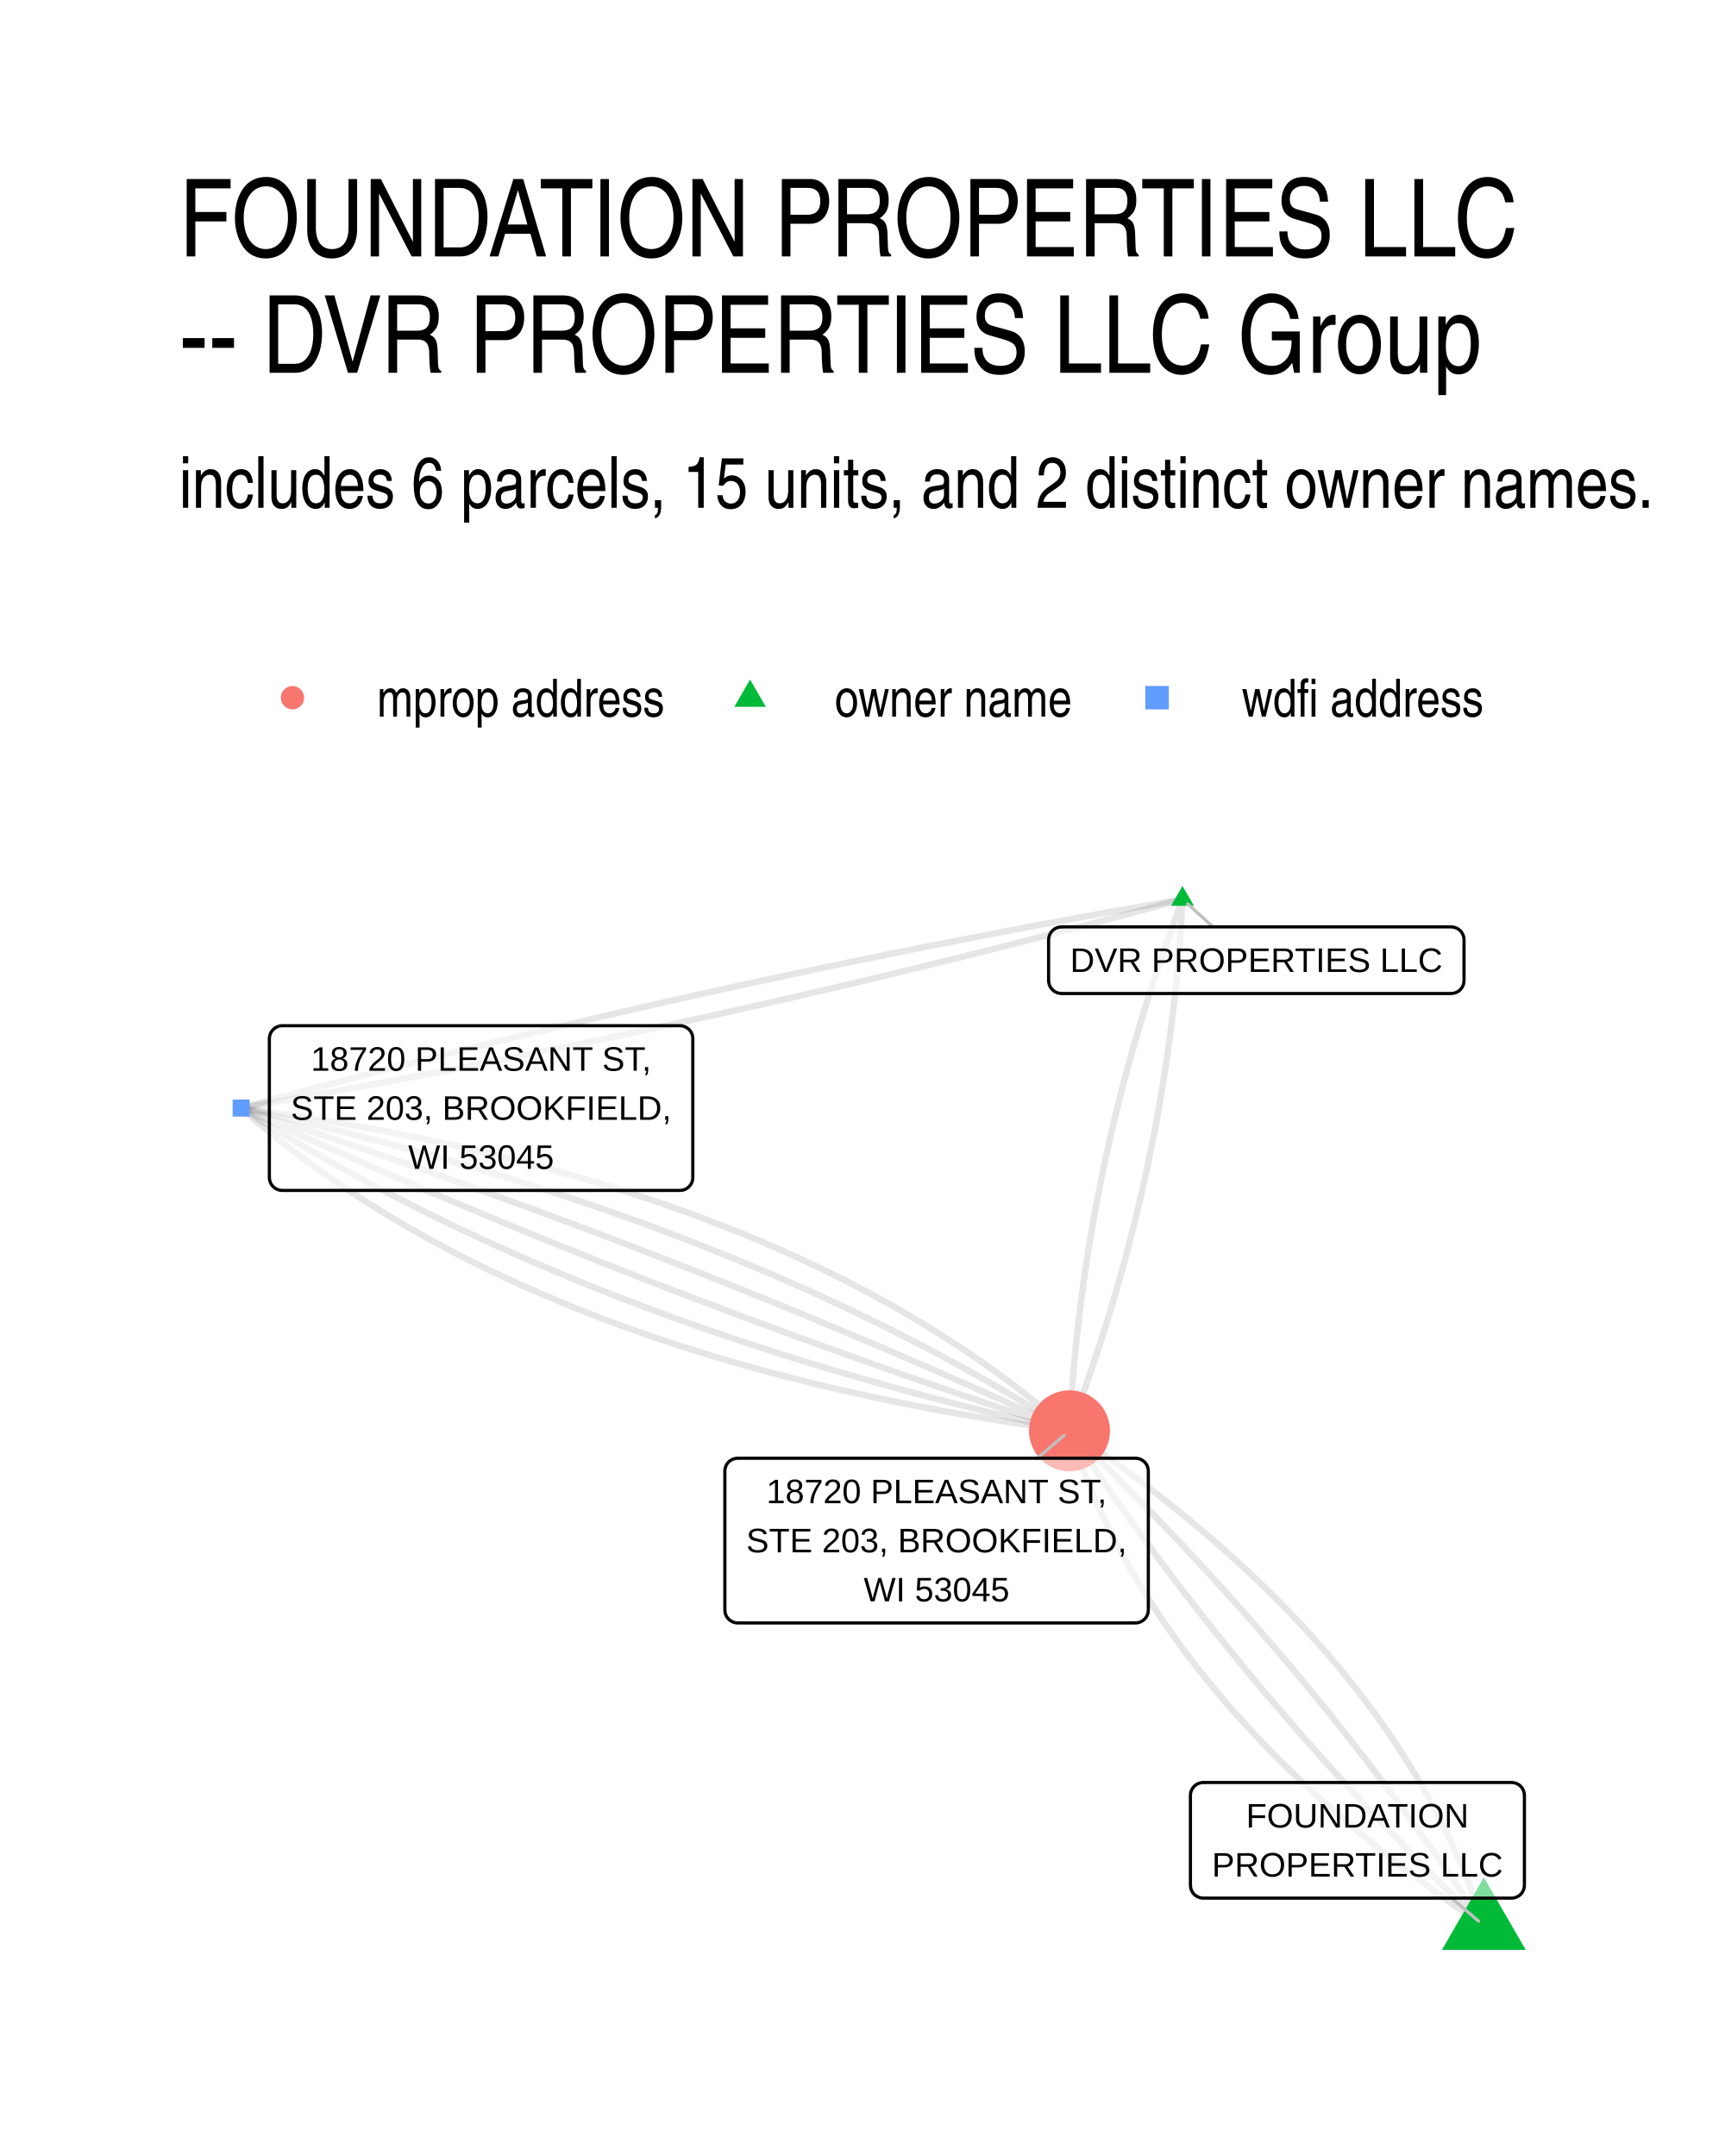
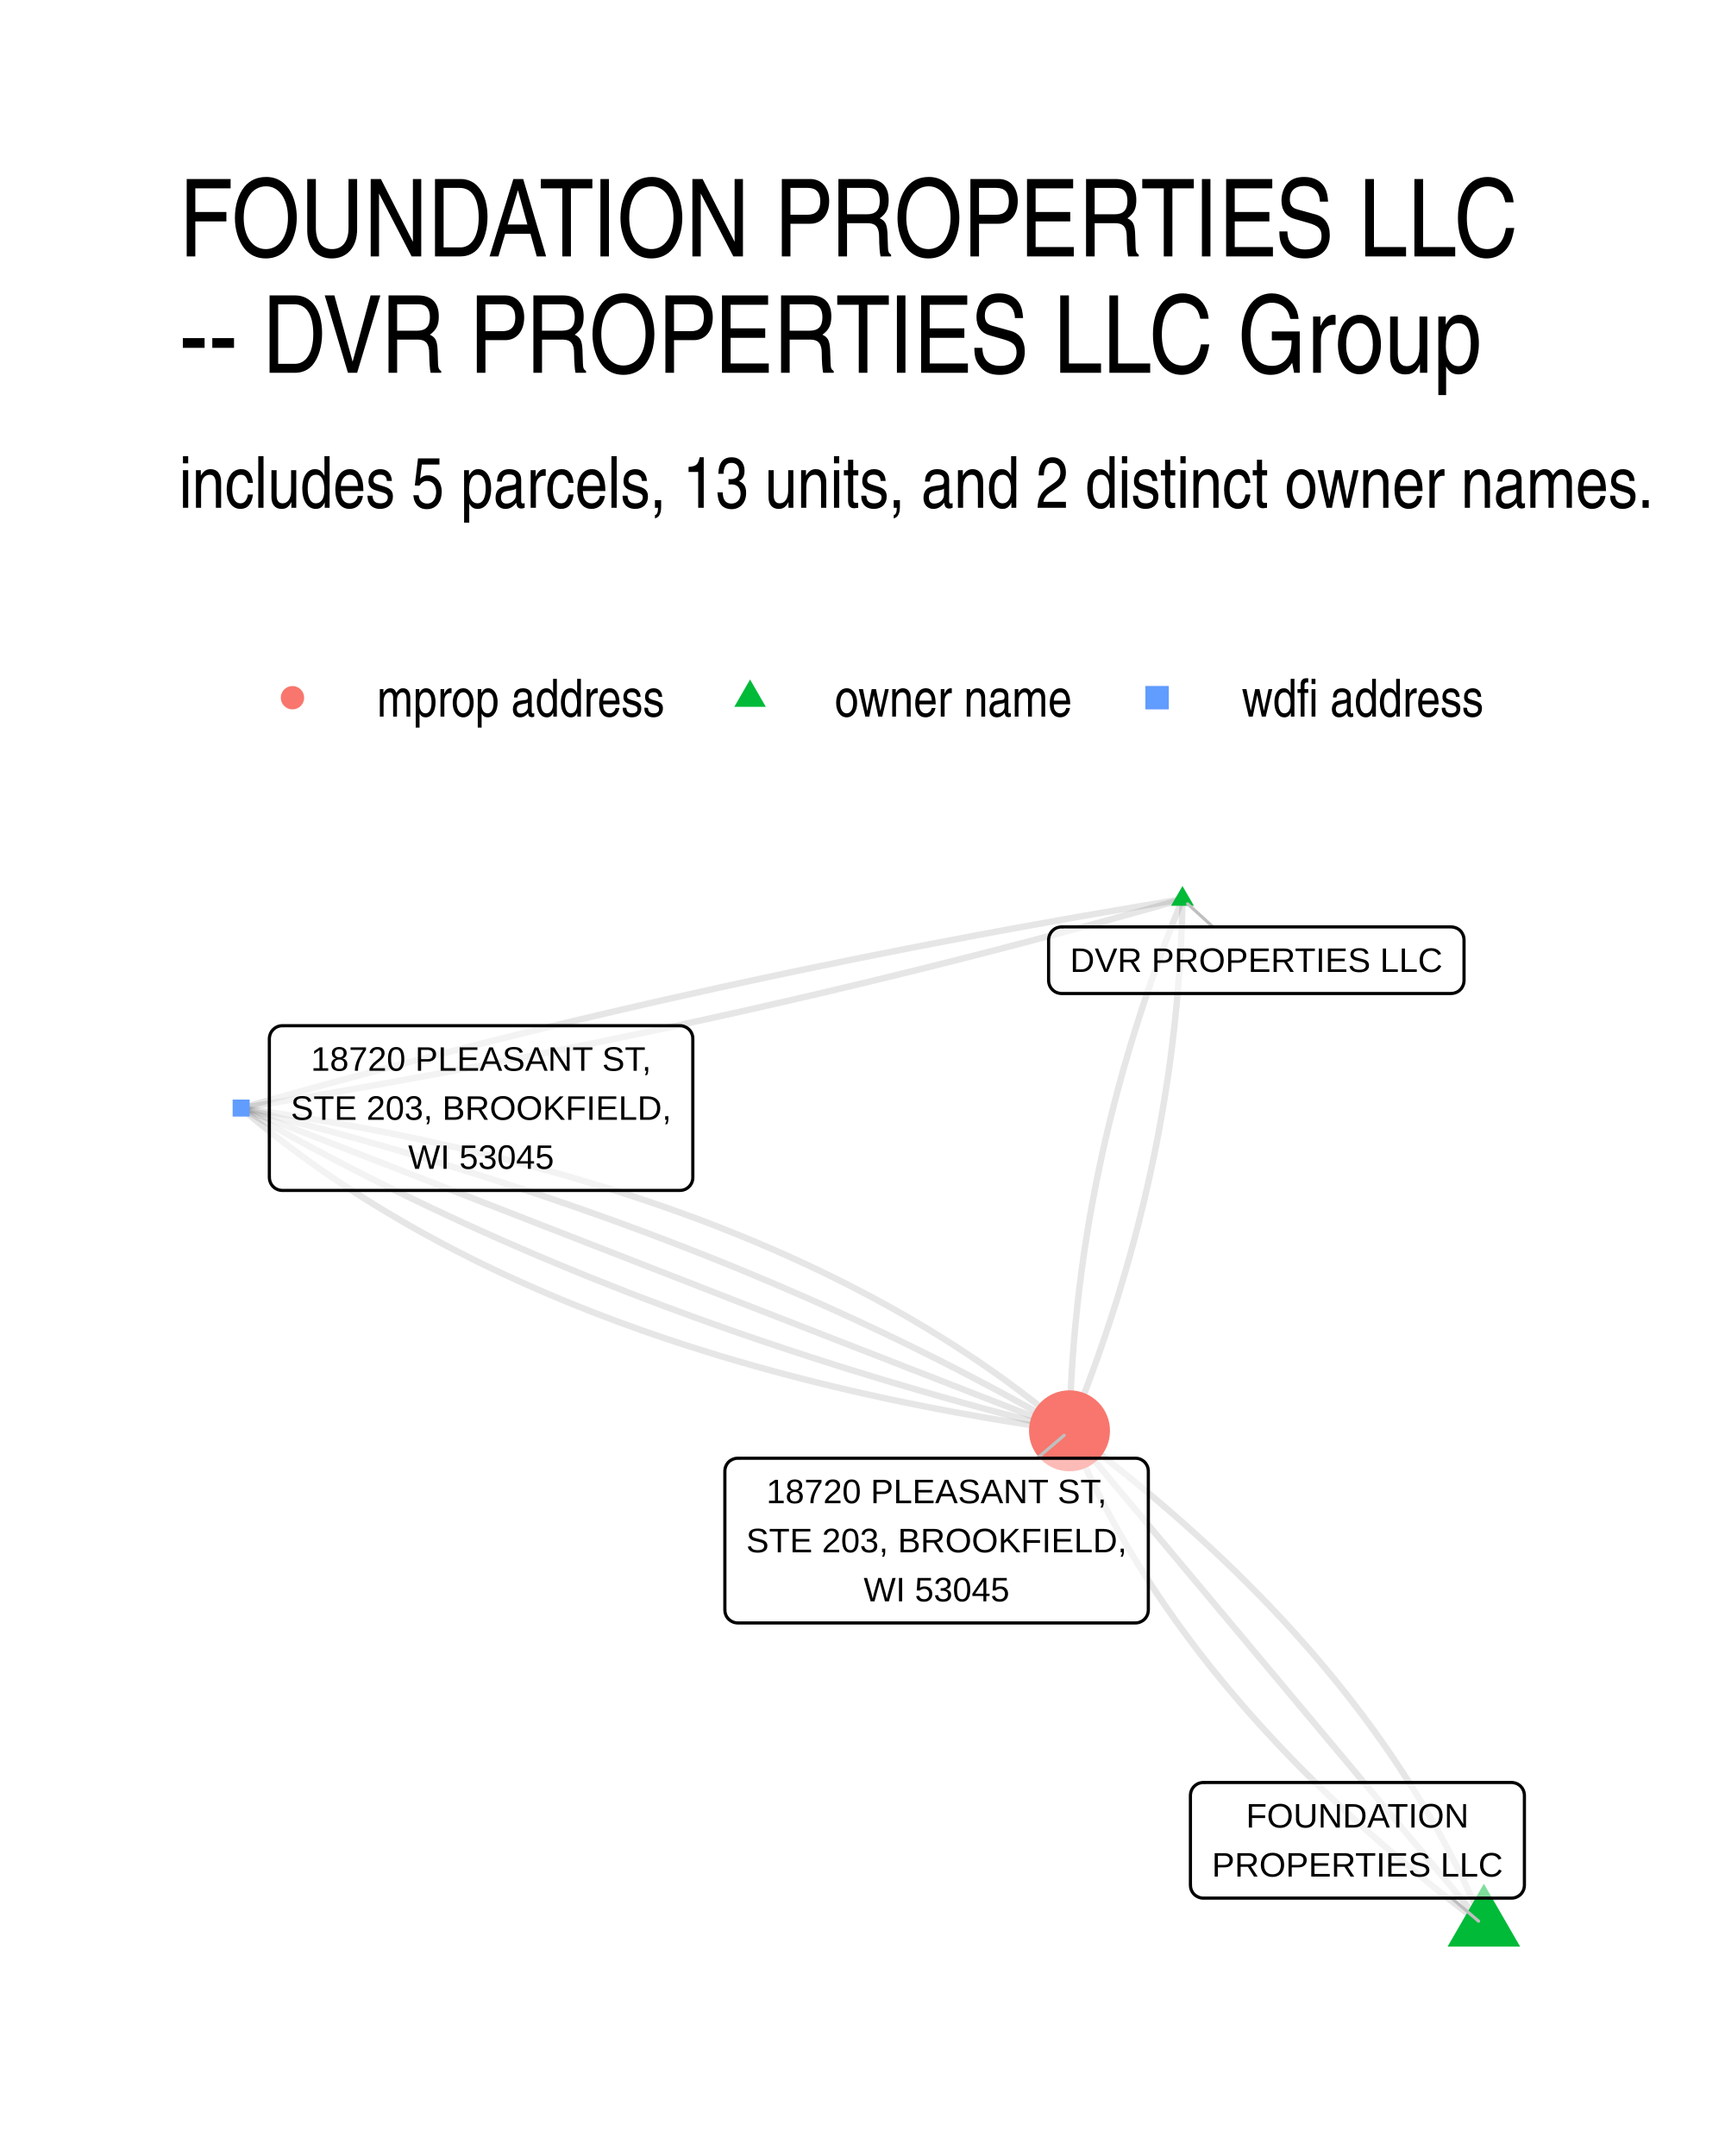
<svg xmlns="http://www.w3.org/2000/svg" width="384" height="480" viewBox="0 0 288 360">
  <g class="svglite">
    <defs>
      <style>.svglite line,.svglite polyline,.svglite polygon,.svglite path,.svglite circle{fill:none;stroke:#000000;stroke-linecap:round;stroke-linejoin:round;stroke-miterlimit:10.00}.svglite text{white-space:pre}.svglite g.glyphgroup path{fill:inherit;stroke:none}</style>
    </defs>
    <rect width="100%" height="100%" style="stroke-linecap:round;stroke-linejoin:round;stroke-miterlimit:10.00;stroke:none;fill:#FFFFFF" />
    <defs>
      <clipPath id="cpMC4wMHwyODguMDB8MC4wMHwzNjAuMDA=">
        <path d="M0 0h288v360H0z" />
      </clipPath>
    </defs>
    <g clip-path="url(#cpMC4wMHwyODguMDB8MC4wMHwzNjAuMDA=)">
      <path d="M0 0h288v360H0z" style="stroke-width:1.07;stroke:none;fill:#FFFFFF" />
    </g>
    <defs>
      <clipPath id="cpMjkuODl8MjU4LjExfDE0MS41OHwzMzAuMTE=">
        <path d="M29.89 141.58h228.22v188.53H29.89z" />
      </clipPath>
    </defs>
    <g clip-path="url(#cpMjkuODl8MjU4LjExfDE0MS41OHwzMzAuMTE=)">
-       <path d="m247.74 321.54-.3-.92-.31-.92-.31-.92-.32-.92-.33-.92-.34-.91-.35-.92-.35-.91-.36-.91-.38-.9-.38-.91-.38-.9-.4-.9-.4-.9-.42-.9-.42-.9-.42-.89-.44-.9-.45-.89-.45-.89-.46-.88-.47-.89-.48-.88-.48-.89-.5-.88-.5-.87-.51-.88-.52-.88-.53-.87-.53-.87-.54-.87-.56-.87-.56-.86-.56-.86-.58-.87-.58-.86-.6-.86-.6-.85-.6-.86-.62-.85-.63-.85-.63-.85-.64-.85-.65-.84-.66-.85-.67-.84-.67-.84-.68-.84-.69-.83-.7-.84-.71-.83-.71-.83-.73-.83-.73-.83-.74-.82-.75-.83-.75-.82-.77-.82-.77-.82-.78-.82-.79-.81-.8-.81-.8-.81-.81-.81-.83-.81-.83-.81-.83-.8-.85-.8-.85-.8-.87-.8-.87-.8-.88-.79-.88-.79-.9-.8-.9-.78-.91-.79-.92-.79-.93-.78-.94-.78-.94-.78-.96-.78-.96-.78-.97-.77-.97-.78-.99-.77-.99-.77-1-.76-1.01-.77-1.02-.76-1.03-.77-1.03-.76-1.05-.75-1.05-.76-1.06-.76-1.06-.75-1.08-.75-1.08-.75-1.09-.75-1.1-.74" style="stroke-width:1.07;stroke:#000000;stroke-opacity:0.10;stroke-linecap:butt" />
-       <path d="m247.74 321.54-.57-.86-.56-.87-.58-.86-.57-.86-.57-.86-.58-.86-.58-.87-.59-.86-.59-.86-.59-.85-.59-.86-.59-.86-.6-.86-.6-.85-.6-.86-.61-.85-.61-.86-.61-.85-.61-.86-.62-.85-.62-.85-.62-.85-.63-.85-.63-.86-.63-.85-.63-.84-.64-.85-.64-.85-.64-.85-.64-.85-.65-.84-.65-.85-.65-.84-.66-.85-.65-.84-.66-.84-.67-.85-.66-.84-.67-.84-.67-.84-.68-.84-.67-.84-.68-.84-.69-.84-.68-.83-.69-.84-.69-.84-.69-.83-.7-.84-.7-.83-.7-.84-.7-.83-.71-.83-.71-.84-.71-.83-.72-.83-.72-.83-.72-.83-.72-.83-.73-.83-.73-.83-.73-.82-.73-.83-.74-.83-.74-.82-.74-.83-.75-.82-.74-.83-.75-.82-.76-.82-.75-.82-.76-.82-.76-.82-.77-.83-.77-.81-.77-.82-.77-.82-.77-.82-.78-.82-.78-.81-.79-.82-.78-.81-.79-.82-.79-.81-.8-.82-.79-.81-.8-.81-.81-.81-.8-.81-.81-.82-.81-.81-.81-.8-.82-.81-.82-.81-.82-.81-.82-.81-.83-.8-.83-.81-.83-.8m69.18 82.63-.83-.8-.83-.81-.83-.8-.83-.81-.82-.81-.82-.81-.81-.81-.82-.8-.81-.81-.8-.82-.81-.81-.8-.81-.8-.81-.8-.81-.79-.82-.8-.81-.78-.82-.79-.81-.78-.82-.78-.81-.78-.82-.78-.82-.77-.82-.77-.82-.77-.81-.76-.82-.76-.83-.76-.82-.76-.82-.75-.82-.75-.82-.75-.83-.74-.82-.75-.83-.74-.82-.73-.83-.74-.83-.73-.82-.73-.83-.72-.83-.73-.83-.72-.83-.72-.83-.71-.83-.71-.83-.71-.84-.71-.83-.71-.83-.7-.84-.7-.83-.69-.84-.7-.83-.69-.84-.68-.84-.69-.83-.68-.84-.68-.84-.68-.84-.67-.84-.67-.84-.67-.84-.67-.84-.66-.85-.66-.84-.66-.84-.66-.85-.65-.84-.65-.85-.64-.84-.65-.85-.64-.85-.64-.85-.64-.85-.63-.84-.63-.85-.63-.85-.62-.86-.62-.85-.62-.85-.62-.85-.62-.86-.61-.85-.61-.85-.6-.86-.6-.86-.61-.85-.59-.86-.6-.86-.59-.86-.59-.85-.59-.86-.58-.86-.58-.87-.58-.86-.58-.86-.57-.86-.57-.86-.57-.87-.56-.86" style="stroke-width:1.07;stroke:#000000;stroke-opacity:0.10;stroke-linecap:butt" />
-       <path d="m247.74 321.54-1.1-.74-1.09-.75-1.09-.75-1.07-.75-1.07-.75-1.06-.76-1.05-.76-1.04-.75-1.04-.76-1.02-.77-1.02-.76-1.01-.77-1-.76-1-.77-.98-.77-.98-.78-.97-.77-.96-.78-.95-.78-.95-.78-.93-.78-.93-.78-.92-.79-.91-.78-.91-.79-.89-.8-.89-.79-.88-.79-.87-.8-.86-.8-.86-.8-.84-.8-.84-.8-.83-.81-.82-.81-.81-.81-.81-.81-.8-.81-.79-.81-.78-.82-.77-.82-.76-.82-.76-.82-.75-.83-.74-.82-.73-.83-.72-.83-.72-.83-.7-.83-.7-.84-.69-.83-.69-.84-.67-.84-.67-.84-.65-.85-.65-.84-.65-.85-.63-.85-.62-.85-.62-.85-.61-.86-.6-.85-.59-.86-.59-.86-.57-.86-.57-.87-.56-.86-.55-.87-.54-.87-.54-.87-.53-.87-.52-.88-.51-.88-.5-.87-.49-.88-.49-.89-.48-.88-.47-.89-.46-.88-.45-.89-.44-.89-.44-.9-.43-.89-.42-.9-.41-.9-.41-.9-.39-.9-.39-.9-.38-.91-.37-.9-.36-.91-.36-.91-.35-.92-.33-.91-.33-.92-.33-.92-.31-.92-.31-.92-.29-.92m18.86-88.76-.33.89-.33.88-.33.89-.32.89-.33.89-.32.89-.31.89-.32.89-.31.89-.31.89-.3.89-.3.89-.3.89-.3.89-.29.89-.29.89-.29.89-.28.89-.28.9-.28.89-.28.89-.27.89-.27.89-.27.9-.26.89-.26.89-.26.89-.26.9-.25.89-.25.89-.24.9-.25.89-.24.89-.24.9-.23.89-.23.9-.23.89-.23.9-.22.89-.22.89-.22.9-.21.9-.21.89-.21.9-.2.89-.21.9-.2.89-.19.9-.2.9-.19.89-.18.9-.19.9-.18.89-.18.9-.18.9-.17.9-.17.89-.17.9-.16.9-.16.9-.16.9-.15.9-.16.89-.15.9-.14.9-.15.9-.14.9-.14.9-.13.9-.13.9-.13.9-.13.9-.12.9-.12.9-.12.9-.11.9-.11.9-.11.9-.11.91-.1.9-.1.9-.1.9-.09.9-.09.91-.09.9-.09.9-.08.9-.08.91-.07.9-.08.9-.07.91-.06.9-.07.9-.06.91-.06.9-.05.9-.06.91-.05.9-.04.91m18.86-88.76-1.64.28-1.64.29-1.64.29-1.64.28-1.64.29-1.64.3-1.64.29-1.63.29-1.64.3-1.63.3-1.64.3-1.63.3-1.63.3-1.63.3-1.62.3-1.63.31-1.63.31-1.62.3-1.62.31-1.63.32-1.62.31-1.62.31-1.61.32-1.62.31-1.62.32-1.61.32-1.62.32-1.61.32-1.61.33-1.61.32-1.61.33-1.61.32-1.61.33-1.6.33-1.61.34-1.6.33-1.6.33-1.61.34-1.6.34-1.59.33-1.6.34-1.6.34-1.6.35-1.59.34-1.59.35-1.59.34-1.6.35-1.59.35-1.58.35-1.59.35-1.59.36-1.58.35-1.59.36-1.58.36-1.58.36-1.58.36-1.58.36-1.58.36-1.58.37-1.57.36-1.58.37-1.57.37-1.57.37-1.58.37-1.57.37-1.57.38-1.56.37-1.57.38-1.57.38-1.56.38-1.56.38-1.57.38-1.56.39-1.56.38-1.55.39-1.56.39-1.56.39-1.55.39-1.56.39-1.55.39-1.55.4-1.55.39-1.55.4-1.55.4-1.55.4-1.54.4-1.55.41-1.54.4-1.55.41-1.54.4-1.54.41-1.54.41-1.53.41-1.54.42-1.54.41-1.53.42-1.53.41-1.54.42-1.53.42m157.16-34.87-.04.9-.05.91-.06.9-.05.9-.06.91-.06.9-.07.91-.06.9-.07.9-.08.91-.07.9-.08.9-.08.9-.09.91-.09.9-.09.9-.09.9-.1.91-.1.9-.1.9-.11.9-.11.9-.11.9-.11.9-.12.9-.12.9-.12.9-.13.91-.13.9-.13.9-.13.89-.14.9-.14.9-.15.9-.14.9-.15.9-.15.9-.16.9-.16.9-.16.89-.16.9-.17.9-.17.9-.17.9-.18.89-.18.9-.18.9-.19.89-.18.9-.19.9-.2.89-.19.9-.2.9-.21.89-.2.9-.21.89-.21.9-.21.89-.22.9-.22.89-.22.9-.23.89-.23.9-.23.89-.23.9-.24.89-.24.89-.25.9-.24.89-.25.89-.25.9-.26.89-.26.89-.26.9-.26.89-.27.89-.27.89-.27.9-.28.89-.27.89-.29.89-.28.89-.29.89-.29.89-.29.89-.3.89-.3.9-.3.89-.3.89-.31.89-.31.89-.32.89-.31.88-.32.89-.32.89-.33.89-.33.89-.33.89-.33.89" style="stroke-width:1.07;stroke:#000000;stroke-opacity:0.10;stroke-linecap:butt" />
-       <path d="m197.42 150.15-1.53.42-1.53.41-1.53.42-1.54.42-1.53.41-1.54.41-1.54.42-1.54.41-1.54.4-1.54.41-1.54.41-1.54.4-1.55.41-1.55.4-1.54.4-1.55.4-1.55.39-1.55.4-1.55.4-1.56.39-1.55.39-1.55.39-1.56.39-1.56.39-1.56.39-1.56.38-1.56.39-1.56.38-1.56.38-1.57.38-1.56.38-1.57.37-1.57.38-1.57.37-1.57.38-1.57.37-1.57.37-1.58.37-1.57.36-1.58.37-1.57.37-1.58.36-1.58.36-1.58.36-1.58.36-1.59.36-1.58.35-1.59.36-1.58.35-1.59.36-1.59.35-1.59.35-1.59.34-1.59.35-1.59.35-1.6.34-1.59.34-1.6.34-1.6.34-1.6.34-1.6.34-1.6.34-1.6.33-1.61.33-1.6.33-1.61.33-1.6.33-1.61.33-1.61.33-1.61.32-1.61.33-1.62.32-1.61.32-1.62.32-1.61.31-1.62.32-1.62.32-1.62.31-1.62.31-1.62.31-1.62.31-1.63.31-1.62.31-1.63.3-1.63.31-1.63.3-1.63.3-1.63.3-1.63.3-1.63.3-1.64.29-1.63.3-1.64.29-1.64.29-1.64.29-1.64.29-1.64.29-1.64.29-1.65.28" style="stroke-width:1.07;stroke:#000000;stroke-opacity:0.10;stroke-linecap:butt" />
-       <path d="m40.26 185.02.96.84.97.84.98.83.99.82.99.81 1.01.82 1.01.8 1.03.8 1.03.79 1.04.79 1.05.78 1.06.77 1.07.77 1.07.76 1.09.76 1.09.75 1.11.74 1.11.74 1.12.73 1.13.73 1.14.72 1.15.71 1.15.71 1.17.7 1.17.7 1.19.69 1.19.68 1.2.68 1.21.67 1.22.67 1.23.65 1.23.66 1.25.65 1.25.64 1.27.63 1.27.63 1.28.62 1.29.62 1.3.61 1.31.61 1.31.6 1.33.59 1.33.58 1.35.59 1.35.57 1.36.57 1.37.56 1.38.56 1.39.55 1.4.54 1.4.54 1.42.53 1.42.53 1.43.52 1.44.51 1.45.51 1.46.5 1.47.5 1.48.49 1.48.48 1.5.48 1.5.47 1.52.47 1.52.46 1.53.45 1.54.45 1.54.44 1.56.43 1.57.43 1.57.43 1.59.41 1.59.42 1.6.4 1.61.4 1.62.39 1.63.39 1.64.38 1.64.38 1.66.36 1.66.37 1.67.35 1.69.35 1.69.35 1.7.34 1.7.33 1.72.33 1.73.32 1.73.31 1.75.31 1.75.3 1.76.3 1.77.29 1.78.28 1.79.28 1.8.27 1.8.27 1.82.26 1.82.25 1.84.25" style="stroke-width:1.07;stroke:#000000;stroke-opacity:0.10;stroke-linecap:butt" />
-       <path d="m40.26 185.02 1.14.72 1.14.72 1.14.72 1.15.71 1.16.71 1.16.7 1.17.7 1.17.7 1.18.69 1.18.69 1.19.69 1.2.68 1.2.68 1.2.67 1.21.67 1.22.67 1.22.67 1.22.66 1.23.65 1.24.66 1.24.65 1.25.64 1.25.64 1.26.64 1.27.64 1.26.63 1.28.63 1.28.62 1.28.62 1.29.62 1.3.61 1.3.61 1.3.61 1.32.6 1.31.6 1.33.59 1.32.6 1.34.58 1.33.59 1.35.58 1.35.58 1.35.57 1.36.57 1.36.57 1.37.56 1.38.56 1.38.55 1.39.55 1.39.55 1.4.55 1.4.54 1.41.53 1.41.54 1.42.53 1.42.52 1.43.53 1.43.51 1.44.52 1.45.51 1.45.51 1.45.5 1.47.5 1.46.5 1.47.49 1.48.49 1.48.49 1.49.48 1.49.48 1.5.48 1.51.47 1.5.47 1.52.46 1.52.46 1.52.46 1.53.45 1.54.45 1.54.45 1.55.44 1.55.44 1.56.44 1.56.43 1.57.43 1.57.42 1.58.42 1.58.42 1.59.41 1.6.41 1.6.41 1.6.4 1.61.4 1.62.4 1.62.39 1.62.39 1.64.38 1.63.38 1.65.38 1.64.37 1.66.37 1.66.37" style="stroke-width:1.07;stroke:#000000;stroke-opacity:0.10;stroke-linecap:butt" />
-       <path d="m40.26 185.02 1.31.6 1.31.61 1.32.6 1.31.6 1.32.6 1.32.59 1.32.6 1.32.6 1.32.59 1.33.59 1.33.59 1.33.59 1.33.59 1.33.59 1.33.59 1.34.58 1.34.59 1.34.58 1.34.58 1.34.58 1.35.58 1.35.58 1.35.58 1.35.57 1.35.58 1.35.57 1.36.57 1.36.58 1.36.56 1.36.57 1.36.57 1.36.57 1.37.56 1.37.57 1.37.56 1.37.56 1.38.56 1.37.56 1.38.56 1.38.55 1.38.56 1.38.55 1.39.55 1.38.56 1.39.55 1.39.55 1.39.54 1.39.55 1.4.55 1.4.54 1.4.54 1.4.54 1.4.55 1.4.53 1.41.54 1.41.54 1.41.54 1.41.53 1.41.53 1.41.54 1.42.53 1.42.53 1.42.53 1.42.52 1.42.53 1.43.52 1.43.53 1.43.52 1.43.52 1.43.52 1.43.52 1.44.52 1.44.51 1.44.52 1.44.51 1.44.52 1.45.51 1.44.51 1.45.51 1.45.51 1.45.5 1.46.51 1.45.5 1.46.51 1.46.5 1.46.5 1.46.5 1.47.5 1.46.49 1.47.5 1.47.49 1.47.5 1.48.49 1.47.49 1.48.49 1.48.49 1.48.49 1.48.48 1.49.49m-138.3-53.89 1.49.49 1.48.48 1.48.49 1.48.49 1.47.49 1.48.49 1.47.49 1.47.49 1.47.5 1.47.5 1.47.49 1.46.5 1.47.5 1.46.5 1.46.5 1.45.51 1.46.5 1.45.51 1.46.5 1.45.51 1.44.51 1.45.51 1.45.51 1.44.51 1.44.52 1.44.51 1.44.52 1.43.52 1.44.52 1.43.52 1.43.52 1.43.52 1.43.52 1.42.53 1.43.53 1.42.52 1.42.53 1.42.53 1.41.53 1.42.53 1.41.54 1.41.53 1.41.54 1.41.54 1.41.53 1.4.54 1.4.54 1.4.55 1.4.54 1.4.54 1.39.55 1.4.55 1.39.54 1.39.55 1.39.55 1.38.55 1.39.56 1.38.55 1.38.56 1.38.55 1.38.56 1.37.56 1.38.56 1.37.56 1.37.56 1.37.57 1.36.56 1.37.57 1.36.57 1.36.56 1.36.57 1.36.57 1.36.58 1.35.57 1.35.57 1.35.58 1.35.58 1.35.58 1.34.58 1.35.58 1.34.58 1.34.58 1.34.58 1.33.59 1.34.59 1.33.58 1.33.59 1.33.59 1.33.6 1.32.59 1.33.59 1.32.6 1.32.59 1.32.6 1.32.6 1.31.6 1.31.6 1.32.6 1.31.61" style="stroke-width:1.07;stroke:#000000;stroke-opacity:0.10;stroke-linecap:butt" />
-       <path d="m40.26 185.02 1.66.37 1.65.37 1.65.37 1.64.38 1.64.38 1.63.38 1.63.39 1.62.39 1.62.4 1.61.4 1.6.4 1.6.41 1.6.41 1.59.41 1.58.42 1.58.42 1.57.42 1.57.43 1.56.43 1.56.44 1.55.44 1.55.44 1.54.45 1.53.45 1.53.45 1.53.46 1.52.46 1.51.46 1.51.47 1.51.47 1.49.48 1.5.48 1.48.48 1.49.48 1.47.49 1.48.5 1.46.49 1.46.51 1.46.5 1.45.51 1.44.51 1.44.51 1.44.52 1.43.53 1.42.52 1.42.53 1.41.54 1.41.53 1.4.54 1.4.55 1.39.55 1.39.55 1.38.55 1.37.56 1.37.56 1.37.57 1.36.57 1.35.57 1.35.58 1.34.58 1.34.58 1.34.59 1.32.59 1.32.6 1.32.6 1.31.6 1.31.61 1.3.61 1.3.61 1.29.62 1.28.62 1.28.62 1.27.63 1.27.63 1.27.64 1.25.63 1.26.65 1.24.64 1.25.65 1.23.66 1.23.65 1.23.66 1.22.67 1.22.66 1.21.68 1.2.67 1.2.68 1.19.68 1.19.69 1.19.69 1.17.69 1.18.7 1.16.7 1.17.7 1.15.71 1.15.71 1.15.72 1.14.72 1.14.72" style="stroke-width:1.07;stroke:#000000;stroke-opacity:0.10;stroke-linecap:butt" />
-       <path d="m40.26 185.02 1.83.25 1.83.25 1.81.26 1.81.27 1.8.27 1.79.28 1.78.28 1.77.29 1.76.3 1.75.3 1.75.31 1.73.31 1.73.32 1.71.33 1.71.33 1.7.34 1.69.34 1.68.36 1.68.35 1.66.36 1.66.37 1.64.38 1.64.38 1.63.39 1.62.39 1.61.4 1.6.4 1.59.41 1.59.42 1.57.42 1.57.43 1.55.44 1.55.44 1.54.45 1.53.45 1.52.46 1.52.47 1.5.47 1.49.48 1.49.48 1.48.49 1.46.5 1.46.5 1.45.51 1.45.51 1.43.52 1.42.53 1.42.53 1.4.54 1.4.54 1.39.55 1.38.56 1.37.56 1.36.57 1.35.57 1.34.58 1.34.59 1.32.59 1.32.6 1.31.61 1.3.61 1.29.61 1.28.63 1.27.63 1.27.63 1.25.64 1.25.65 1.23.65 1.23.66 1.22.67 1.21.67 1.2.68 1.19.68 1.19.69 1.17.7 1.17.7 1.15.71 1.15.71 1.14.72 1.13.73 1.12.73 1.11.74 1.1.74 1.1.75 1.08.76 1.08.76 1.07.77 1.06.77 1.05.78 1.04.79 1.03.79 1.02.8 1.02.8 1 .81 1 .82.99.82.98.83.97.84.96.84" style="stroke-width:1.07;stroke:#000000;stroke-opacity:0.10;stroke-linecap:butt" />
-       <path d="m247.74 313.47 6.99 12.11h-13.99zm-50.32-165.53 1.92 3.31h-3.83z" style="stroke-width:0.71;stroke:none;fill:#00BA38" />
+       <path d="m247.74 321.54-.38-.9-.38-.91-.39-.9-.4-.9-.41-.9-.41-.9-.41-.9-.43-.89-.43-.9-.43-.89-.45-.89-.45-.89-.45-.89-.47-.89-.47-.88-.47-.89-.49-.88-.48-.88-.5-.88-.5-.88-.51-.88-.52-.87-.52-.88-.53-.87-.53-.87-.54-.87-.55-.87-.56-.86-.56-.87-.57-.86-.57-.87-.58-.86-.59-.86-.59-.85-.6-.86-.61-.85-.61-.86-.62-.85-.63-.85-.63-.85-.64-.85-.65-.84-.65-.85-.66-.84-.67-.84-.67-.85-.68-.83-.69-.84-.69-.84-.7-.83-.7-.84-.71-.83-.72-.83-.73-.83-.73-.82-.74-.83-.74-.83-.75-.82-.76-.82-.77-.82-.77-.82-.77-.82-.79-.81-.79-.82-.8-.81-.8-.81-.81-.81-.82-.81-.82-.81-.83-.8-.84-.81-.84-.8-.85-.8-.85-.8-.87-.8-.87-.79-.87-.8-.88-.79-.89-.8-.9-.79-.9-.79-.91-.79-.91-.78-.92-.79-.93-.78-.94-.78-.94-.78-.95-.78-.95-.78-.96-.78-.97-.77-.97-.78-.98-.77-.99-.77-.99-.77-1-.77-1.01-.76-1.01-.77-1.02-.76" style="stroke-width:1.07;stroke:#000000;stroke-opacity:0.10;stroke-linecap:butt" />
+       <path d="m247.74 321.54-.7-.83-.7-.84-.7-.83-.7-.84-.7-.83-.69-.84-.7-.83-.7-.84-.7-.83-.7-.83-.7-.84-.7-.83-.7-.84-.7-.83-.69-.84-.7-.83-.7-.84-.7-.83-.7-.84-.7-.83-.7-.84-.7-.83-.69-.84-.7-.83-.7-.83-.7-.84-.7-.83-.7-.84-.7-.83-.7-.84-.69-.83-.7-.84-.7-.83-.7-.84-.7-.83-.7-.84-.7-.83-.7-.84-.7-.83-.69-.84-.7-.83-.7-.83-.7-.84-.7-.83-.7-.84-.7-.83-.7-.84-.69-.83-.7-.84-.7-.83-.7-.84-.7-.83-.7-.84-.7-.83-.7-.84-.7-.83-.69-.84-.7-.83-.7-.83-.7-.84-.7-.83-.7-.84-.7-.83-.7-.84-.69-.83-.7-.84-.7-.83-.7-.84-.7-.83-.7-.84-.7-.83-.7-.84-.69-.83-.7-.83-.7-.84-.7-.83-.7-.84-.7-.83-.7-.84-.7-.83-.7-.84-.69-.83-.7-.84-.7-.83-.7-.84-.7-.83-.7-.84-.7-.83-.7-.84-.69-.83-.7-.83-.7-.84-.7-.83-.7-.84-.7-.83-.7-.84-.7-.83-.7-.84-.69-.83" style="stroke-width:1.07;stroke:#000000;stroke-opacity:0.10;stroke-linecap:butt" />
+       <path d="m247.74 321.54-1.02-.76-1.01-.77-1.01-.76-1-.77-1-.77-.98-.77-.98-.77-.98-.78-.96-.77-.96-.78-.96-.78-.95-.78-.94-.78-.93-.78-.93-.78-.92-.79-.92-.78-.91-.79-.9-.79-.89-.79-.89-.8-.88-.79-.88-.8-.87-.79-.86-.8-.86-.8-.85-.8-.84-.8-.84-.81-.83-.8-.82-.81-.82-.81-.81-.81-.8-.81-.8-.81-.79-.82-.78-.81-.78-.82-.77-.82-.76-.82-.76-.82-.75-.82-.75-.83-.74-.83-.73-.82-.72-.83-.72-.83-.71-.83-.71-.84-.7-.83-.69-.84-.68-.84-.68-.83-.68-.84-.66-.85-.66-.84-.66-.85-.64-.84-.64-.85-.63-.85-.63-.85-.62-.85-.62-.85-.6-.86-.6-.86-.6-.85-.58-.86-.59-.86-.57-.87-.57-.86-.56-.87-.55-.86-.55-.87-.54-.87-.54-.87-.53-.87-.52-.88-.51-.87-.51-.88-.51-.88-.49-.88-.49-.88-.48-.88-.48-.89-.47-.88-.46-.89-.46-.89-.45-.89-.44-.89-.44-.89-.43-.9-.42-.89-.42-.9-.41-.9-.4-.9-.4-.9-.39-.9-.39-.91-.37-.9m18.86-88.76-.36.88-.36.89-.35.89-.36.89-.35.88-.34.89-.34.89-.34.89-.34.89-.33.88-.32.89-.33.89-.32.89-.32.89-.31.89-.31.89-.31.89-.3.89-.3.89-.3.89-.29.89-.29.89-.28.89-.29.9-.27.89-.28.89-.27.89-.27.89-.26.9-.26.89-.26.89-.26.89-.25.9-.24.89-.25.9-.24.89-.23.89-.24.9-.22.89-.23.9-.22.89-.22.9-.22.89-.21.9-.21.89-.2.9-.2.89-.2.9-.19.9-.19.89-.19.9-.19.9-.18.89-.17.9-.17.9-.17.9-.17.89-.16.9-.16.9-.16.9-.15.9-.15.9-.14.9-.14.9-.14.9-.14.89-.13.9-.12.91-.13.9-.12.9-.11.9-.12.9-.11.9-.1.9-.11.9-.1.9-.09.91-.09.9-.09.9-.09.9-.08.9-.08.91-.07.9-.07.9-.07.91-.06.9-.06.91-.06.9-.05.9-.05.91-.05.9-.04.91-.04.9-.04.91-.03.9-.03.91-.02.91-.03.9-.01.91m18.86-88.76-1.65.27-1.65.27-1.66.28-1.65.27-1.65.28-1.65.28-1.64.28-1.65.28-1.64.29-1.65.28-1.64.29-1.64.29-1.64.29-1.63.3-1.64.29-1.63.3-1.64.29-1.63.3-1.63.31-1.63.3-1.63.3-1.62.31-1.63.31-1.62.31-1.62.31-1.62.31-1.62.31-1.62.32-1.62.32-1.61.32-1.62.32-1.61.32-1.61.32-1.61.33-1.61.33-1.6.33-1.61.33-1.6.33-1.61.33-1.6.34-1.6.34-1.6.34-1.59.34-1.6.34-1.59.34-1.6.35-1.59.35-1.59.34-1.59.36-1.58.35-1.59.35-1.58.36-1.59.35-1.58.36-1.58.36-1.58.37-1.58.36-1.57.36-1.58.37-1.57.37-1.58.37-1.57.37-1.57.38-1.56.37-1.57.38-1.57.38-1.56.38-1.56.38-1.56.38-1.56.39-1.56.39-1.56.38-1.55.4-1.56.39-1.55.39-1.55.4-1.55.39-1.55.4-1.55.4-1.55.4-1.54.41-1.54.4-1.55.41-1.54.41-1.54.41-1.53.41-1.54.41-1.53.42-1.54.41-1.53.42-1.53.42-1.53.42-1.53.43-1.53.42-1.52.43-1.52.43-1.53.43-1.52.43-1.52.43" style="stroke-width:1.07;stroke:#000000;stroke-opacity:0.10;stroke-linecap:butt" />
+       <path d="m197.42 150.15-.01.9-.03.91-.02.91-.03.9-.03.91-.04.9-.04.91-.04.9-.05.91-.05.9-.05.91-.06.9-.06.9-.06.91-.07.9-.07.9-.07.91-.08.9-.08.9-.09.91-.09.9-.09.9-.09.9-.1.9-.11.9-.1.91-.11.9-.11.9-.12.9-.12.9-.13.9-.12.9-.13.9-.14.9-.14.9-.14.9-.14.9-.15.9-.15.9-.16.89-.16.9-.16.9-.16.9-.17.9-.18.89-.17.9-.18.9-.19.9-.18.89-.2.9-.19.89-.2.9-.2.9-.2.89-.21.9-.21.89-.22.9-.22.89-.22.9-.22.89-.23.9-.24.89-.23.9-.24.89-.25.89-.24.9-.25.89-.26.89-.25.9-.27.89-.26.89-.27.89-.27.9-.27.89-.28.89-.29.89-.28.89-.29.89-.29.89-.3.89-.3.89-.3.89-.31.89-.31.89-.31.89-.32.89-.32.89-.32.89-.33.89-.33.89-.34.89-.34.89-.34.88-.34.89-.35.89-.36.89-.35.88-.36.89-.36.89m18.86-88.76-1.52.43-1.52.43-1.52.43-1.52.43-1.53.43-1.52.42-1.53.42-1.53.43-1.53.42-1.54.41-1.53.42-1.53.42-1.54.41-1.54.41-1.54.41-1.54.41-1.54.41-1.54.4-1.55.4-1.54.41-1.55.4-1.55.4-1.55.39-1.55.4-1.55.39-1.56.39-1.55.39-1.56.39-1.56.39-1.56.38-1.56.39-1.56.38-1.57.38-1.56.38-1.57.38-1.57.37-1.57.37-1.57.38-1.57.37-1.57.37-1.58.36-1.58.37-1.57.36-1.58.36-1.58.36-1.59.36-1.58.36-1.58.36-1.59.35-1.59.35-1.59.35-1.59.35-1.59.35-1.59.35-1.6.34-1.59.34-1.6.34-1.6.34-1.6.34-1.6.33-1.6.34-1.61.33-1.6.33-1.61.33-1.61.33-1.61.32-1.61.33-1.61.32-1.61.32-1.62.32-1.61.32-1.62.31-1.62.32-1.62.31-1.62.31-1.63.31-1.62.31-1.63.31-1.63.3-1.63.3-1.63.3-1.63.3-1.63.3-1.63.3-1.64.29-1.64.29-1.64.3-1.64.29-1.64.28-1.64.29-1.65.28-1.64.29-1.65.28-1.65.28-1.65.28-1.65.27-1.65.28-1.65.27-1.66.27m0 0 .98.83.99.82.99.82 1.01.81 1.01.81 1.02.8 1.03.79 1.04.79 1.04.78 1.06.78 1.06.77 1.07.77 1.09.76 1.09.75 1.09.75 1.11.74 1.11.73 1.13.73 1.13.73 1.14.72 1.15.71 1.16.71 1.16.7 1.18.69 1.18.69 1.19.69 1.2.68 1.21.67 1.22.66 1.23.67 1.23.65 1.24.65 1.26.64 1.26.64 1.26.63 1.28.63 1.29.62 1.29.61 1.31.61 1.31.6 1.32.6 1.33.59 1.33.58 1.35.58 1.35.58 1.36.56 1.38.57 1.38.55 1.38.55 1.4.55 1.41.53 1.41.54 1.42.52 1.43.52 1.44.52 1.45.51 1.46.5 1.46.5 1.48.49 1.48.49 1.49.48 1.5.47 1.51.47 1.52.47 1.52.45 1.53.45 1.55.45 1.55.44 1.56.43 1.56.43 1.58.42 1.58.42 1.6.41 1.6.41 1.61.39 1.62.4 1.63.39 1.63.38 1.65.37 1.65.37 1.66.37 1.67.36 1.68.35 1.69.34 1.7.35 1.7.33 1.71.33 1.72.32 1.74.32 1.73.31 1.75.31 1.76.3 1.76.29 1.77.29 1.79.28 1.79.28 1.79.27 1.81.27 1.82.26" style="stroke-width:1.07;stroke:#000000;stroke-opacity:0.10;stroke-linecap:butt" />
+       <path d="m40.26 185.02 1.19.69 1.19.68 1.2.68 1.2.68 1.2.68 1.21.67 1.21.67 1.22.66 1.22.67 1.23.66 1.23.65 1.23.66 1.24.65 1.25.65 1.24.65 1.26.64 1.25.64 1.26.64 1.27.63 1.27.63 1.27.63 1.28.63 1.28.62 1.28.62 1.29.62 1.3.61 1.3.61 1.3.61 1.31.61 1.31.6 1.31.6 1.32.59 1.33.6 1.33.59 1.33.59 1.34.58 1.34.58 1.34.58 1.35.58 1.36.57 1.36.57 1.36.57 1.37.56 1.37.57 1.37.56 1.38.55 1.39.55 1.38.55 1.4.55 1.39.55 1.41.54 1.4.54 1.41.53 1.41.53 1.42.53 1.43.53 1.42.52 1.43.53 1.44.51 1.44.52 1.44.51 1.45.51 1.45.51 1.46.5 1.46.5 1.47.5 1.47.49 1.47.5 1.48.49 1.48.48 1.49.49 1.49.48 1.49.47 1.5.48 1.51.47 1.5.47 1.52.46 1.51.47 1.52.46 1.53.45 1.53.46 1.53.45 1.54.45 1.54.44 1.55.45 1.55.44 1.55.43 1.56.44 1.57.43 1.56.43 1.58.42 1.57.42 1.58.42 1.59.42 1.59.41 1.59.41 1.6.41 1.6.41 1.61.4" style="stroke-width:1.07;stroke:#000000;stroke-opacity:0.10;stroke-linecap:butt" />
+       <path d="m40.26 185.02 1.4.55 1.4.54 1.39.54 1.4.55 1.4.54 1.39.55 1.4.54 1.4.55 1.39.54 1.4.54 1.4.55 1.39.54 1.4.55 1.4.54 1.4.55 1.39.54 1.4.54 1.4.55 1.39.54 1.4.55 1.4.54 1.39.55 1.4.54 1.4.54 1.39.55 1.4.54 1.4.55 1.4.54 1.39.55 1.4.54 1.4.54 1.39.55 1.4.54 1.4.55 1.39.54 1.4.55 1.4.54 1.39.54 1.4.55 1.4.54 1.4.55 1.39.54 1.4.55 1.4.54 1.39.54 1.4.55 1.4.54 1.39.55 1.4.54 1.4.55 1.39.54 1.4.55 1.4.54 1.4.54 1.39.55 1.4.54 1.4.55 1.39.54 1.4.55 1.4.54 1.39.54 1.4.55 1.4.54 1.39.55 1.4.54 1.4.55 1.39.54 1.4.54 1.4.55 1.4.54 1.39.55 1.4.54 1.4.55 1.39.54 1.4.54 1.4.55 1.39.54 1.4.55 1.4.54 1.39.55 1.4.54 1.4.54 1.4.55 1.39.54 1.4.55 1.4.54 1.39.55 1.4.54 1.4.54 1.39.55 1.4.54 1.4.55 1.39.54 1.4.55 1.4.54 1.4.54 1.39.55 1.4.54 1.4.55" style="stroke-width:1.07;stroke:#000000;stroke-opacity:0.10;stroke-linecap:butt" />
+       <path d="m40.26 185.02 1.61.4 1.6.41 1.6.41 1.59.41 1.59.41 1.59.42 1.58.42 1.57.42 1.57.42 1.57.43 1.57.43 1.55.44 1.56.43 1.55.44 1.55.44 1.54.45 1.54.45 1.53.45 1.53.45 1.52.46 1.53.46 1.51.46 1.51.47 1.51.47 1.51.47 1.5.48 1.49.47 1.49.48 1.49.49 1.48.48 1.48.49 1.47.49 1.47.5 1.47.5 1.46.5 1.45.5 1.46.51 1.45.51 1.44.51 1.44.51 1.43.52 1.44.52 1.42.53 1.42.52 1.42.53 1.42.54 1.41.53 1.4.54 1.4.54 1.4.55 1.39.54 1.39.55 1.39.56 1.38.55 1.37.56 1.37.56 1.37.57 1.36.57 1.36.57 1.35.57 1.35.58 1.35.58 1.34.58 1.34.58 1.33.59 1.33.59 1.32.59 1.32.6 1.32.6 1.31.6 1.31.61 1.3.61 1.3.61 1.29.61 1.29.62 1.29.62 1.28.62 1.28.63 1.27.63 1.27.63 1.27.63 1.26.64 1.25.64 1.25.64 1.25.65 1.24.65 1.24.65 1.24.65 1.23.66 1.22.66 1.23.67 1.21.66 1.22.67 1.21.67 1.2.68 1.2.68 1.2.68 1.19.68 1.19.69" style="stroke-width:1.07;stroke:#000000;stroke-opacity:0.10;stroke-linecap:butt" />
+       <path d="m40.26 185.02 1.82.26 1.8.27 1.8.27 1.79.27 1.78.29 1.78.29 1.76.29 1.76.3 1.74.31 1.74.31 1.73.32 1.72.32 1.72.33 1.7.33 1.7.34 1.69.35 1.67.35 1.67.36 1.67.37 1.65.37 1.64.37 1.64.38 1.63.39 1.62.39 1.61.4 1.6.41 1.59.41 1.59.42 1.57.42 1.57.43 1.56.43 1.55.44 1.54.44 1.54.46 1.52.45 1.52.47 1.51.46 1.5.48 1.49.48 1.48.49 1.47.49 1.47.5 1.46.5 1.44.51 1.44.51 1.43.53 1.43.52 1.41.53 1.41.54 1.39.55 1.39.55 1.38.55 1.37.57 1.37.56 1.35.58 1.35.58 1.33.58 1.33.59 1.32.6 1.31.6 1.31.61 1.29.61 1.29.62 1.27.63 1.27.63 1.26.64 1.25.64 1.25.65 1.23.65 1.23.66 1.21.67 1.21.67 1.2.68 1.2.68 1.18.69 1.17.7 1.17.7 1.16.71 1.15.71 1.14.72 1.13.72 1.12.73 1.12.74 1.1.74 1.1.75 1.09.75 1.08.76 1.08.77 1.06.77 1.05.78 1.05.78 1.04.79 1.03.79 1.02.8 1.01.81 1.01.81.99.82.99.82.98.83" style="stroke-width:1.07;stroke:#000000;stroke-opacity:0.10;stroke-linecap:butt" />
+       <path d="m247.74 314.54 6.06 10.5h-12.12zm-50.32-166.6 1.92 3.31h-3.83z" style="stroke-width:0.71;stroke:none;fill:#00BA38" />
      <path d="M38.84 186.44h2.84v-2.84h-2.84z" style="stroke-width:0.71;stroke:none;fill:#619CFF" />
      <circle cx="178.56" cy="238.91" r="6.76" style="stroke-width:0.71;stroke:none;fill:#F8766D" />
      <path d="m242.36 316.94 4.5 3.85m-44.34-166.02-4.24-3.85m-25.1 92.57 4.49-3.83" style="stroke-width:0.53;stroke:#BFBFBF" />
      <path d="M200.91 316.94h51.44-.08l.34-.01.34-.07.33-.13.3-.17.27-.22.23-.26.18-.29.14-.32.08-.34.03-.35h0v-14.99h0l-.03-.34-.08-.34-.14-.32-.18-.3-.23-.26-.27-.22-.3-.17-.33-.12-.34-.07-.26-.02h-51.44l.26.02-.35-.02-.34.05-.34.09-.31.15-.29.2-.25.24-.21.28-.16.31-.11.33-.05.34-.01.17v14.99l.01-.17v.35l.05.34.11.33.16.31.21.28.25.24.29.19.31.15.34.1.34.04z" style="stroke-width:0.53;fill:#FFFFFF;fill-opacity:0.50" />
      <text x="226.63" y="305.15" lengthAdjust="spacingAndGlyphs" style="font-size:5.69px;font-family:&quot;Liberation Sans&quot;" text-anchor="middle" textLength="37.17">FOUNDATION</text>
      <text x="226.63" y="313.34" lengthAdjust="spacingAndGlyphs" style="font-size:5.69px;font-family:&quot;Liberation Sans&quot;" text-anchor="middle" textLength="48.56">PROPERTIES LLC</text>
      <path d="M177.23 165.89h65.04-.09l.35-.02.34-.07.33-.12.3-.17.27-.22.23-.26.18-.3.14-.32.08-.34.03-.34h0v-6.8h0l-.03-.34-.08-.34-.14-.32-.18-.3-.23-.26-.27-.22-.3-.17-.33-.12-.34-.07-.26-.02h-65.04l.26.02-.34-.02-.35.05-.33.09-.32.15-.28.2-.25.24-.21.28-.16.31-.11.32-.06.35-.01.17v6.8l.01-.18v.35l.06.35.11.33.16.3.21.28.25.24.28.2.32.15.33.09.35.05z" style="stroke-width:0.53;fill:#FFFFFF;fill-opacity:0.50" />
      <text x="209.75" y="162.29" lengthAdjust="spacingAndGlyphs" style="font-size:5.69px;font-family:&quot;Liberation Sans&quot;" text-anchor="middle" textLength="62.16">DVR PROPERTIES LLC</text>
      <path d="M47.13 198.77h66.38-.08l.34-.01.34-.07.33-.12.3-.18.27-.22.23-.26.19-.29.13-.32.09-.34.02-.35h0v-23.18h0l-.02-.35-.09-.34-.13-.32-.19-.29-.23-.26-.27-.22-.3-.17-.33-.13-.34-.07-.26-.01H47.13l.26.01-.34-.01-.35.04-.33.1-.32.15-.28.2-.25.24-.21.27-.16.31-.11.33-.06.34-.01.18v23.18l.01-.17v.35l.06.34.11.33.16.31.21.28.25.24.28.19.32.15.33.1.35.04z" style="stroke-width:0.53;fill:#FFFFFF;fill-opacity:0.50" />
      <text x="80.32" y="178.79" lengthAdjust="spacingAndGlyphs" style="font-size:5.69px;font-family:&quot;Liberation Sans&quot;" text-anchor="middle" textLength="56.77">18720 PLEASANT ST,</text>
      <text x="80.32" y="186.98" lengthAdjust="spacingAndGlyphs" style="font-size:5.69px;font-family:&quot;Liberation Sans&quot;" text-anchor="middle" textLength="63.5">STE 203, BROOKFIELD,</text>
      <text x="80.32" y="195.17" lengthAdjust="spacingAndGlyphs" style="font-size:5.69px;font-family:&quot;Liberation Sans&quot;" text-anchor="middle" textLength="24.31">WI 53045</text>
      <path d="M123.18 270.99h66.38-.09l.35-.01.34-.07.32-.13.31-.17.27-.22.23-.26.18-.29.14-.32.08-.34.03-.35h0v-23.18h0l-.03-.35-.08-.34-.14-.32-.18-.29-.23-.26-.27-.22-.31-.18-.32-.12-.34-.07-.26-.01h-66.38l.26.01-.35-.01-.34.04-.34.1-.31.15-.29.19-.25.24-.21.28-.16.31-.11.33-.05.34-.01.18v23.18l.01-.17v.35l.05.34.11.33.16.31.21.27.25.24.29.2.31.15.34.1.34.04z" style="stroke-width:0.53;fill:#FFFFFF;fill-opacity:0.50" />
      <text x="156.37" y="251" lengthAdjust="spacingAndGlyphs" style="font-size:5.69px;font-family:&quot;Liberation Sans&quot;" text-anchor="middle" textLength="56.77">18720 PLEASANT ST,</text>
      <text x="156.37" y="259.2" lengthAdjust="spacingAndGlyphs" style="font-size:5.69px;font-family:&quot;Liberation Sans&quot;" text-anchor="middle" textLength="63.5">STE 203, BROOKFIELD,</text>
      <text x="156.37" y="267.39" lengthAdjust="spacingAndGlyphs" style="font-size:5.69px;font-family:&quot;Liberation Sans&quot;" text-anchor="middle" textLength="24.31">WI 53045</text>
    </g>
    <g clip-path="url(#cpMC4wMHwyODguMDB8MC4wMHwzNjAuMDA=)">
      <circle cx="48.83" cy="116.5" r="1.95" style="stroke-width:0.71;stroke:none;fill:#F8766D" />
      <path d="m125.23 113.46 2.63 4.56h-5.26z" style="stroke-width:0.71;stroke:none;fill:#00BA38" />
      <path d="M191.23 118.45h3.91v-3.91h-3.91z" style="stroke-width:0.71;stroke:none;fill:#619CFF" />
      <text x="62.95" y="119.66" lengthAdjust="spacingAndGlyphs" style="font-size:8.80px;font-weight:0;font-family:&quot;Nimbus Sans Narrow&quot;" textLength="48.16">mprop address</text>
      <text x="139.35" y="119.66" lengthAdjust="spacingAndGlyphs" style="font-size:8.80px;font-weight:0;font-family:&quot;Nimbus Sans Narrow&quot;" textLength="39.72">owner name</text>
      <text x="207.31" y="119.66" lengthAdjust="spacingAndGlyphs" style="font-size:8.80px;font-weight:0;font-family:&quot;Nimbus Sans Narrow&quot;" textLength="40.5">wdfi address</text>
-       <text x="29.89" y="84.79" lengthAdjust="spacingAndGlyphs" style="font-size:12.00px;font-weight:0;font-family:&quot;Nimbus Sans Narrow&quot;" textLength="246.64">includes 6 parcels, 15 units, and 2 distinct owner names.</text>
+       <text x="29.89" y="84.79" lengthAdjust="spacingAndGlyphs" style="font-size:12.00px;font-weight:0;font-family:&quot;Nimbus Sans Narrow&quot;" textLength="246.64">includes 5 parcels, 13 units, and 2 distinct owner names.</text>
      <text x="29.89" y="42.81" lengthAdjust="spacingAndGlyphs" style="font-size:18.00px;font-weight:0;font-family:&quot;Nimbus Sans Narrow&quot;" textLength="230.44">FOUNDATION PROPERTIES LLC</text>
      <text x="29.89" y="62.25" lengthAdjust="spacingAndGlyphs" style="font-size:18.00px;font-weight:0;font-family:&quot;Nimbus Sans Narrow&quot;" textLength="225.5">-- DVR PROPERTIES LLC Group</text>
    </g>
  </g>
</svg>
